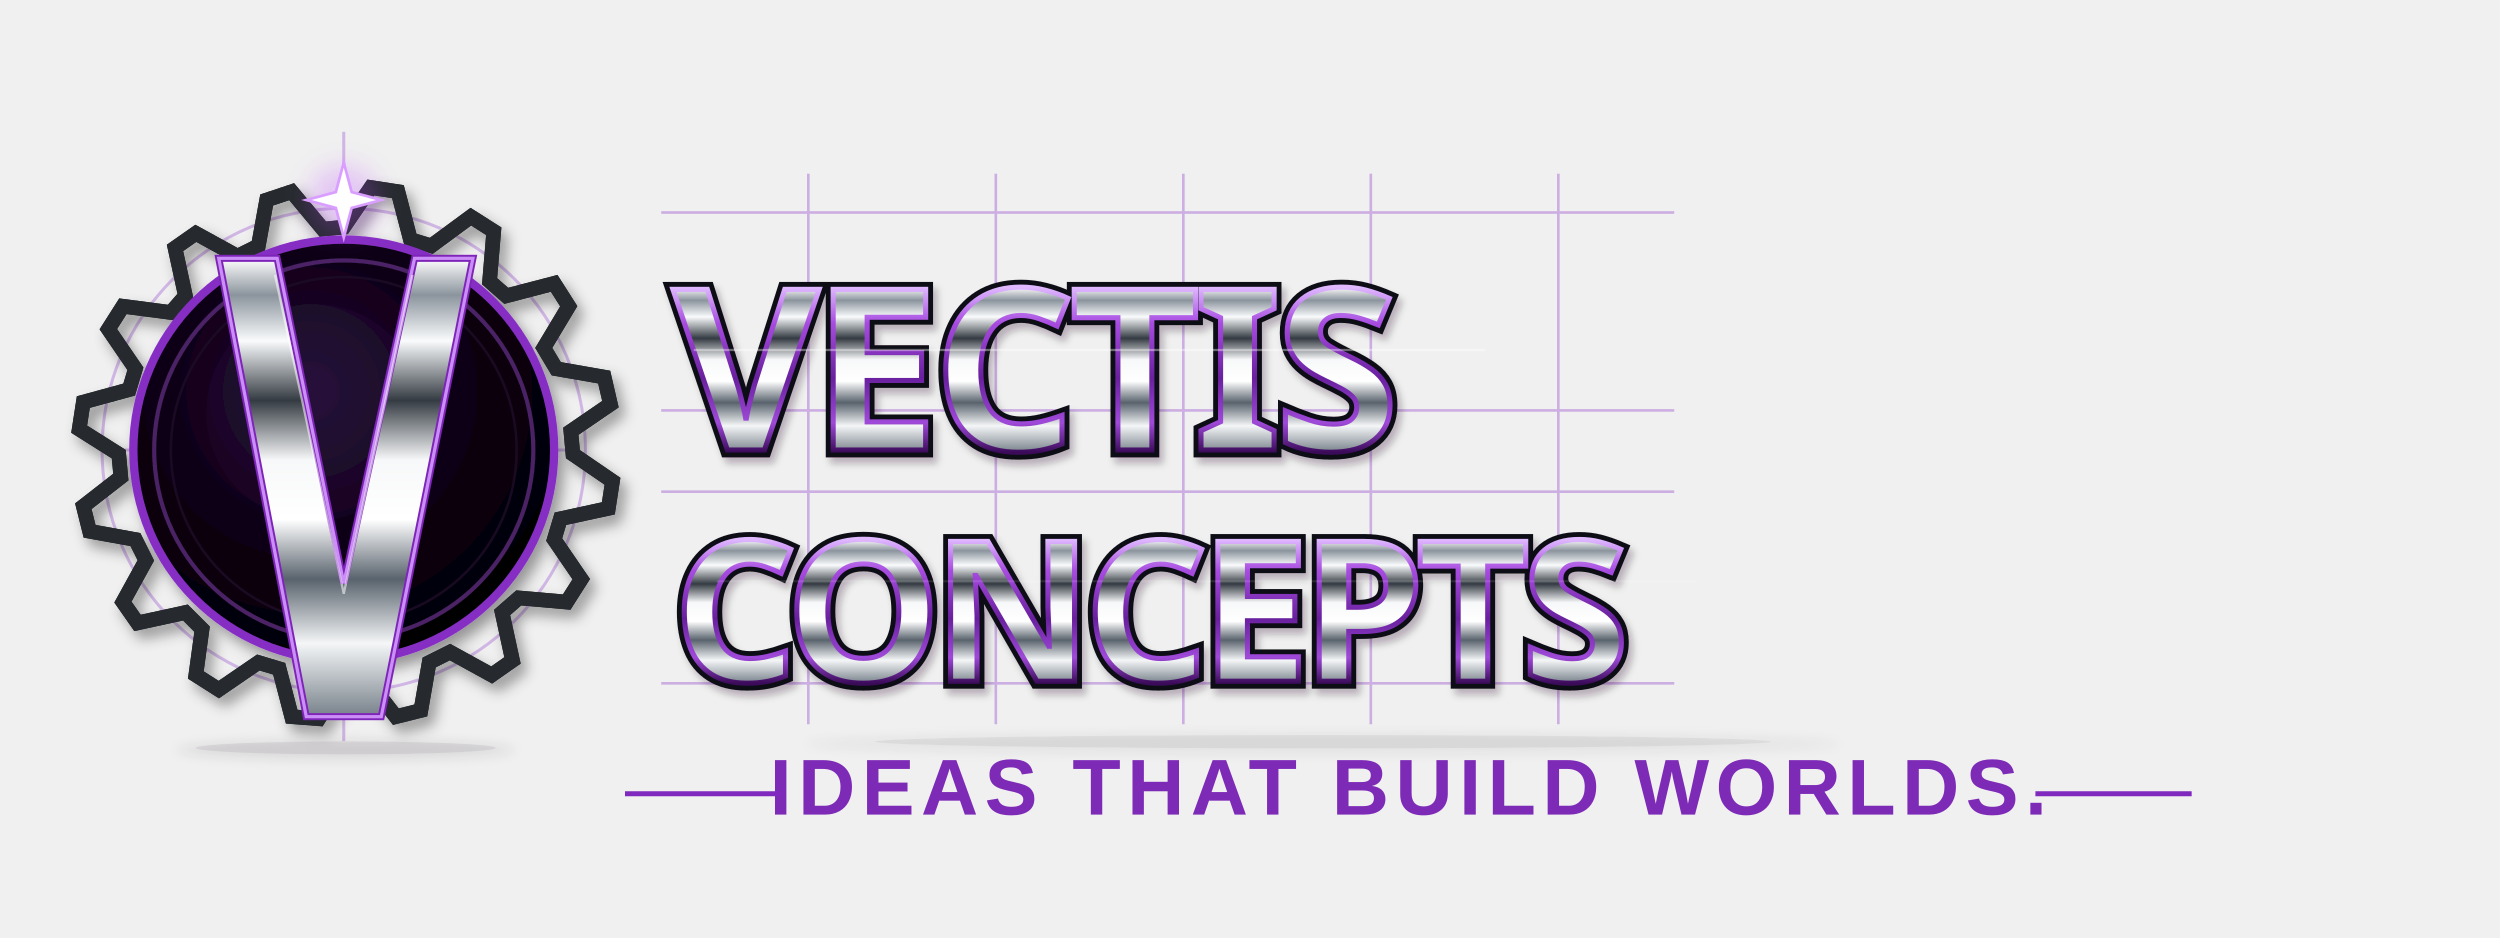
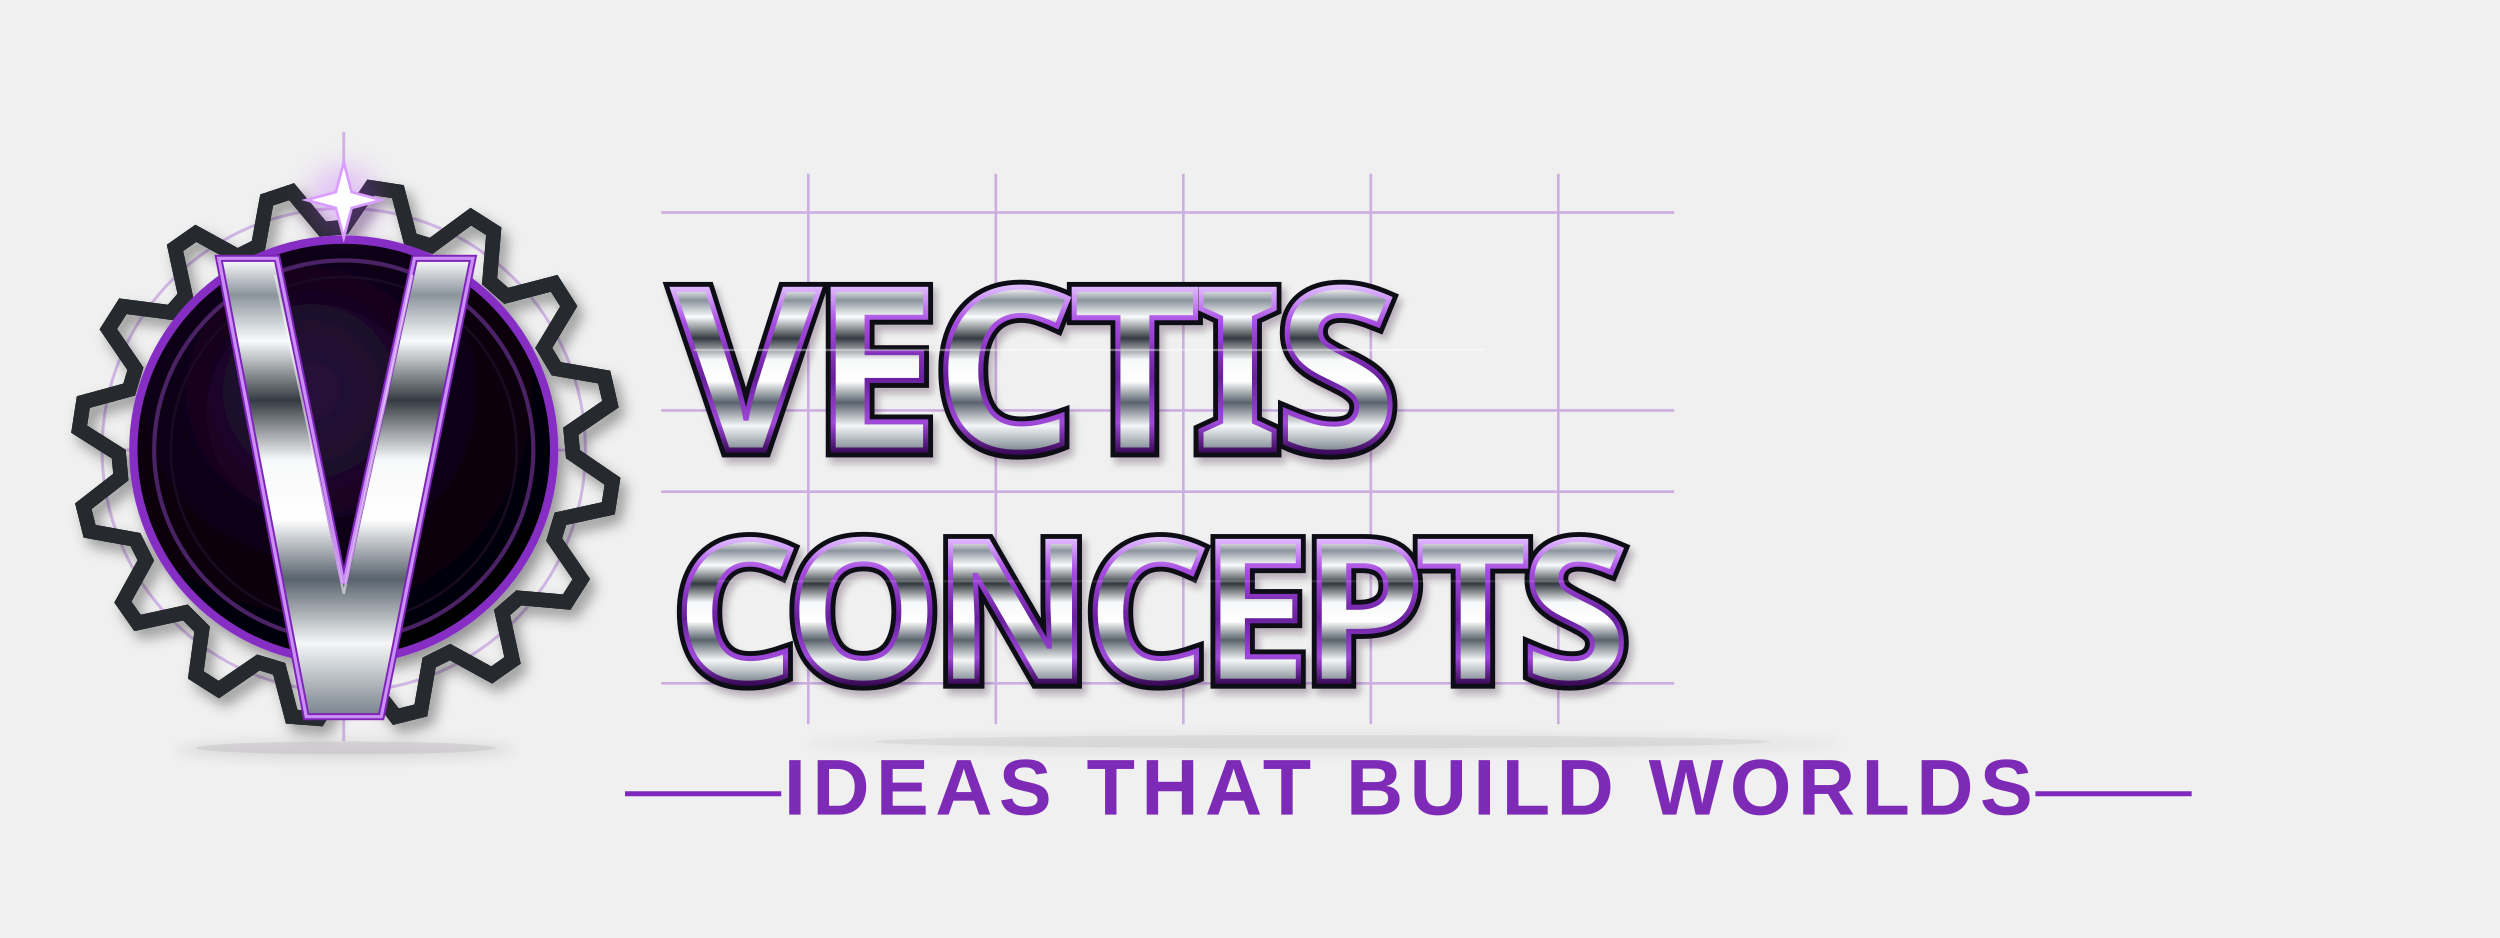
<svg xmlns="http://www.w3.org/2000/svg" width="1600" height="600" viewBox="0 0 1200 450" role="img" aria-labelledby="title desc">
  <defs>
    <linearGradient id="chromeMain" x1="0" y1="0" x2="0" y2="1">
      <stop offset="0" stop-color="#ffffff" />
      <stop offset=".08" stop-color="#8b949d" />
      <stop offset=".18" stop-color="#f9fbfc" />
      <stop offset=".31" stop-color="#343b42" />
      <stop offset=".44" stop-color="#f7f8f9" />
      <stop offset=".57" stop-color="#ffffff" />
      <stop offset=".70" stop-color="#59636d" />
      <stop offset=".84" stop-color="#f4f6f7" />
      <stop offset="1" stop-color="#77818a" />
    </linearGradient>
    <linearGradient id="chromeSoft" x1="0" y1="0" x2="1" y2=".25">
      <stop offset="0" stop-color="#fbfcfd" />
      <stop offset=".22" stop-color="#68727b" />
      <stop offset=".46" stop-color="#ffffff" />
      <stop offset=".70" stop-color="#464f58" />
      <stop offset="1" stop-color="#dfe3e6" />
    </linearGradient>
    <linearGradient id="purpleEdge" x1="0" y1="0" x2="0" y2="1">
      <stop offset="0" stop-color="#dfb8ff" />
      <stop offset=".22" stop-color="#a74be0" />
      <stop offset=".55" stop-color="#69209e" />
      <stop offset=".82" stop-color="#9f49d9" />
      <stop offset="1" stop-color="#3b0b5a" />
    </linearGradient>
    <radialGradient id="disc" cx=".42" cy=".36" r=".74">
      <stop offset="0" stop-color="#240b35" />
      <stop offset=".56" stop-color="#0a0210" />
      <stop offset="1" stop-color="#000000" />
    </radialGradient>
    <filter id="wordShadow" x="-10%" y="-15%" width="125%" height="140%">
      <feDropShadow dx="2" dy="3" stdDeviation="1.8" flood-color="#15091c" flood-opacity=".27" />
    </filter>
    <filter id="emblemShadow" x="-25%" y="-25%" width="165%" height="175%">
      <feDropShadow dx="3" dy="4" stdDeviation="3.2" flood-color="#000000" flood-opacity=".38" />
    </filter>
    <filter id="groundBlur" x="-20%" y="-150%" width="140%" height="400%">
      <feGaussianBlur stdDeviation="2.5" />
    </filter>
    <filter id="flareGlow" x="-140%" y="-140%" width="380%" height="380%">
      <feGaussianBlur stdDeviation="5.5" />
    </filter>
    <clipPath id="masterSafeArea">
      <rect x="18" y="40" width="1145" height="370" rx="2" />
    </clipPath>
  </defs>
  <g id="construction-grid" fill="none" stroke="#9c58d0" stroke-linecap="square" clip-path="url(#masterSafeArea)">
    <g opacity=".44" stroke-width="1.25">
      <line x1="318" y1="102" x2="803" y2="102" />
      <line x1="318" y1="197" x2="803" y2="197" />
      <line x1="318" y1="236" x2="803" y2="236" />
      <line x1="318" y1="328" x2="803" y2="328" />
      <line x1="388" y1="84" x2="388" y2="347" />
      <line x1="478" y1="84" x2="478" y2="347" />
      <line x1="568" y1="84" x2="568" y2="347" />
      <line x1="658" y1="84" x2="658" y2="347" />
      <line x1="748" y1="84" x2="748" y2="347" />
    </g>
    <g opacity=".38" stroke-width="1.45">
      <line x1="54" y1="216" x2="276" y2="216" />
      <line x1="165" y1="64" x2="165" y2="355" />
      <circle cx="165" cy="216" r="70" />
      <circle cx="165" cy="216" r="92" />
      <circle cx="165" cy="216" r="116" />
    </g>
  </g>
  <g id="cog-geometry" transform="translate(12 0)">
    <polygon id="cog-shape" points="153,109 166,90 179,92 185,115 195,118 214,104 225,111 223,135 231,142 254,136 261,147 249,167 255,177 278,181 281,194 262,207 263,218 282,231 280,244 257,249 254,259 267,278 260,289 237,287 229,294 234,317 224,324 204,313 194,318 190,341 178,344 164,326 153,326 141,345 128,344 122,321 112,318 93,331 82,324 85,302 77,294 54,299 47,289 58,269 53,259 31,255 28,243 46,229 45,218 26,206 28,193 50,187 53,177 40,158 47,147 70,150 77,142 72,119 82,112 102,123 112,118 116,96 128,92 143,110" fill="none" stroke="#262a2e" stroke-width="7" />
  </g>
  <g id="cog-chrome" transform="translate(12 0)" filter="url(#emblemShadow)">
    <use href="#cog-shape" fill="url(#chromeSoft)" stroke="#24282c" stroke-width="7" />
    <circle cx="153" cy="216" r="101" fill="url(#disc)" stroke="#862fc4" stroke-width="4" />
    <circle cx="153" cy="216" r="91" fill="none" stroke="#4b2265" stroke-width="2" />
  </g>
  <g id="inner-disc" transform="translate(12 0)">
    <circle cx="153" cy="216" r="83" fill="none" stroke="#1c0b25" stroke-width="1.2" opacity=".9" />
    <circle cx="139" cy="198" r="52" fill="#6e2b98" opacity=".06" />
  </g>
  <g id="v-monogram" transform="translate(12 0)">
    <path d="M93 124h28l32 156 34-156h28l-44 220h-36z" fill="url(#chromeMain)" stroke="#7e24b8" stroke-width="3.4" />
    <path d="M93 124h28l32 156 34-156h28l-44 220h-36z" fill="none" stroke="#d59cff" stroke-width="1.55" opacity=".88" />
    <path d="M120 132l33 153 33-153" fill="none" stroke="#ffffff" stroke-width="1.1" opacity=".54" />
  </g>
  <g id="wordmark-chrome" filter="url(#wordShadow)" font-family="Arial Black, Impact, sans-serif" font-weight="900">
    <text x="323" y="216" font-size="108" letter-spacing="-3" fill="url(#chromeMain)" stroke="#111014" stroke-width="7.1" paint-order="stroke fill">VECTIS</text>
    <text x="323" y="327" font-size="94" letter-spacing="-4" fill="url(#chromeMain)" stroke="#111014" stroke-width="7.1" paint-order="stroke fill">CONCEPTS</text>
  </g>
  <g id="purple-edge-bevel" fill="none" stroke="url(#purpleEdge)" stroke-width="2.45" font-family="Arial Black, Impact, sans-serif" font-weight="900">
    <text x="323" y="216" font-size="108" letter-spacing="-3">VECTIS</text>
    <text x="323" y="327" font-size="94" letter-spacing="-4">CONCEPTS</text>
  </g>
  <g id="reflections" opacity=".38">
    <path d="M333 168h380" stroke="#ffffff" stroke-width="1.1" />
    <path d="M344 279h470" stroke="#ffffff" stroke-width="1" opacity=".32" />
  </g>
  <g id="ambient-shadow">
    <ellipse cx="166" cy="360" rx="81" ry="4.8" fill="#171019" opacity=".095" filter="url(#groundBlur)" />
    <ellipse cx="635" cy="357" rx="248" ry="4.8" fill="#171019" opacity=".065" filter="url(#groundBlur)" />
  </g>
  <g id="ground-shadow">
    <ellipse cx="166" cy="359" rx="72" ry="3.1" fill="#201725" opacity=".08" />
    <ellipse cx="635" cy="356" rx="215" ry="3.2" fill="#201725" opacity=".055" />
  </g>
  <g id="tagline" fill="#7d2ab7">
-     <text x="676" y="391" font-family="Arial, Helvetica, sans-serif" font-size="38" font-weight="800" text-anchor="middle" letter-spacing="3.1">IDEAS THAT BUILD WORLDS.</text>
+     <text x="676" y="391" font-family="Arial, Helvetica, sans-serif" font-size="38" font-weight="800" text-anchor="middle" letter-spacing="3.1">IDEAS THAT BUILD WORLDS</text>
  </g>
  <g id="tagline-rules" stroke="#7f29be" stroke-width="2.4">
    <line x1="300" y1="381" x2="375" y2="381" />
    <line x1="977" y1="381" x2="1052" y2="381" />
  </g>
  <g id="lens-flare" transform="translate(12 0)">
    <circle cx="153" cy="96" r="17" fill="#bc44ff" opacity=".24" filter="url(#flareGlow)" />
    <path d="M153 78l3.8 14.2L171 96l-14.2 3.8L153 114l-3.8-14.2L135 96l14.2-3.8z" fill="#ffffff" stroke="#d99eff" stroke-width="1.3" />
  </g>
</svg>
